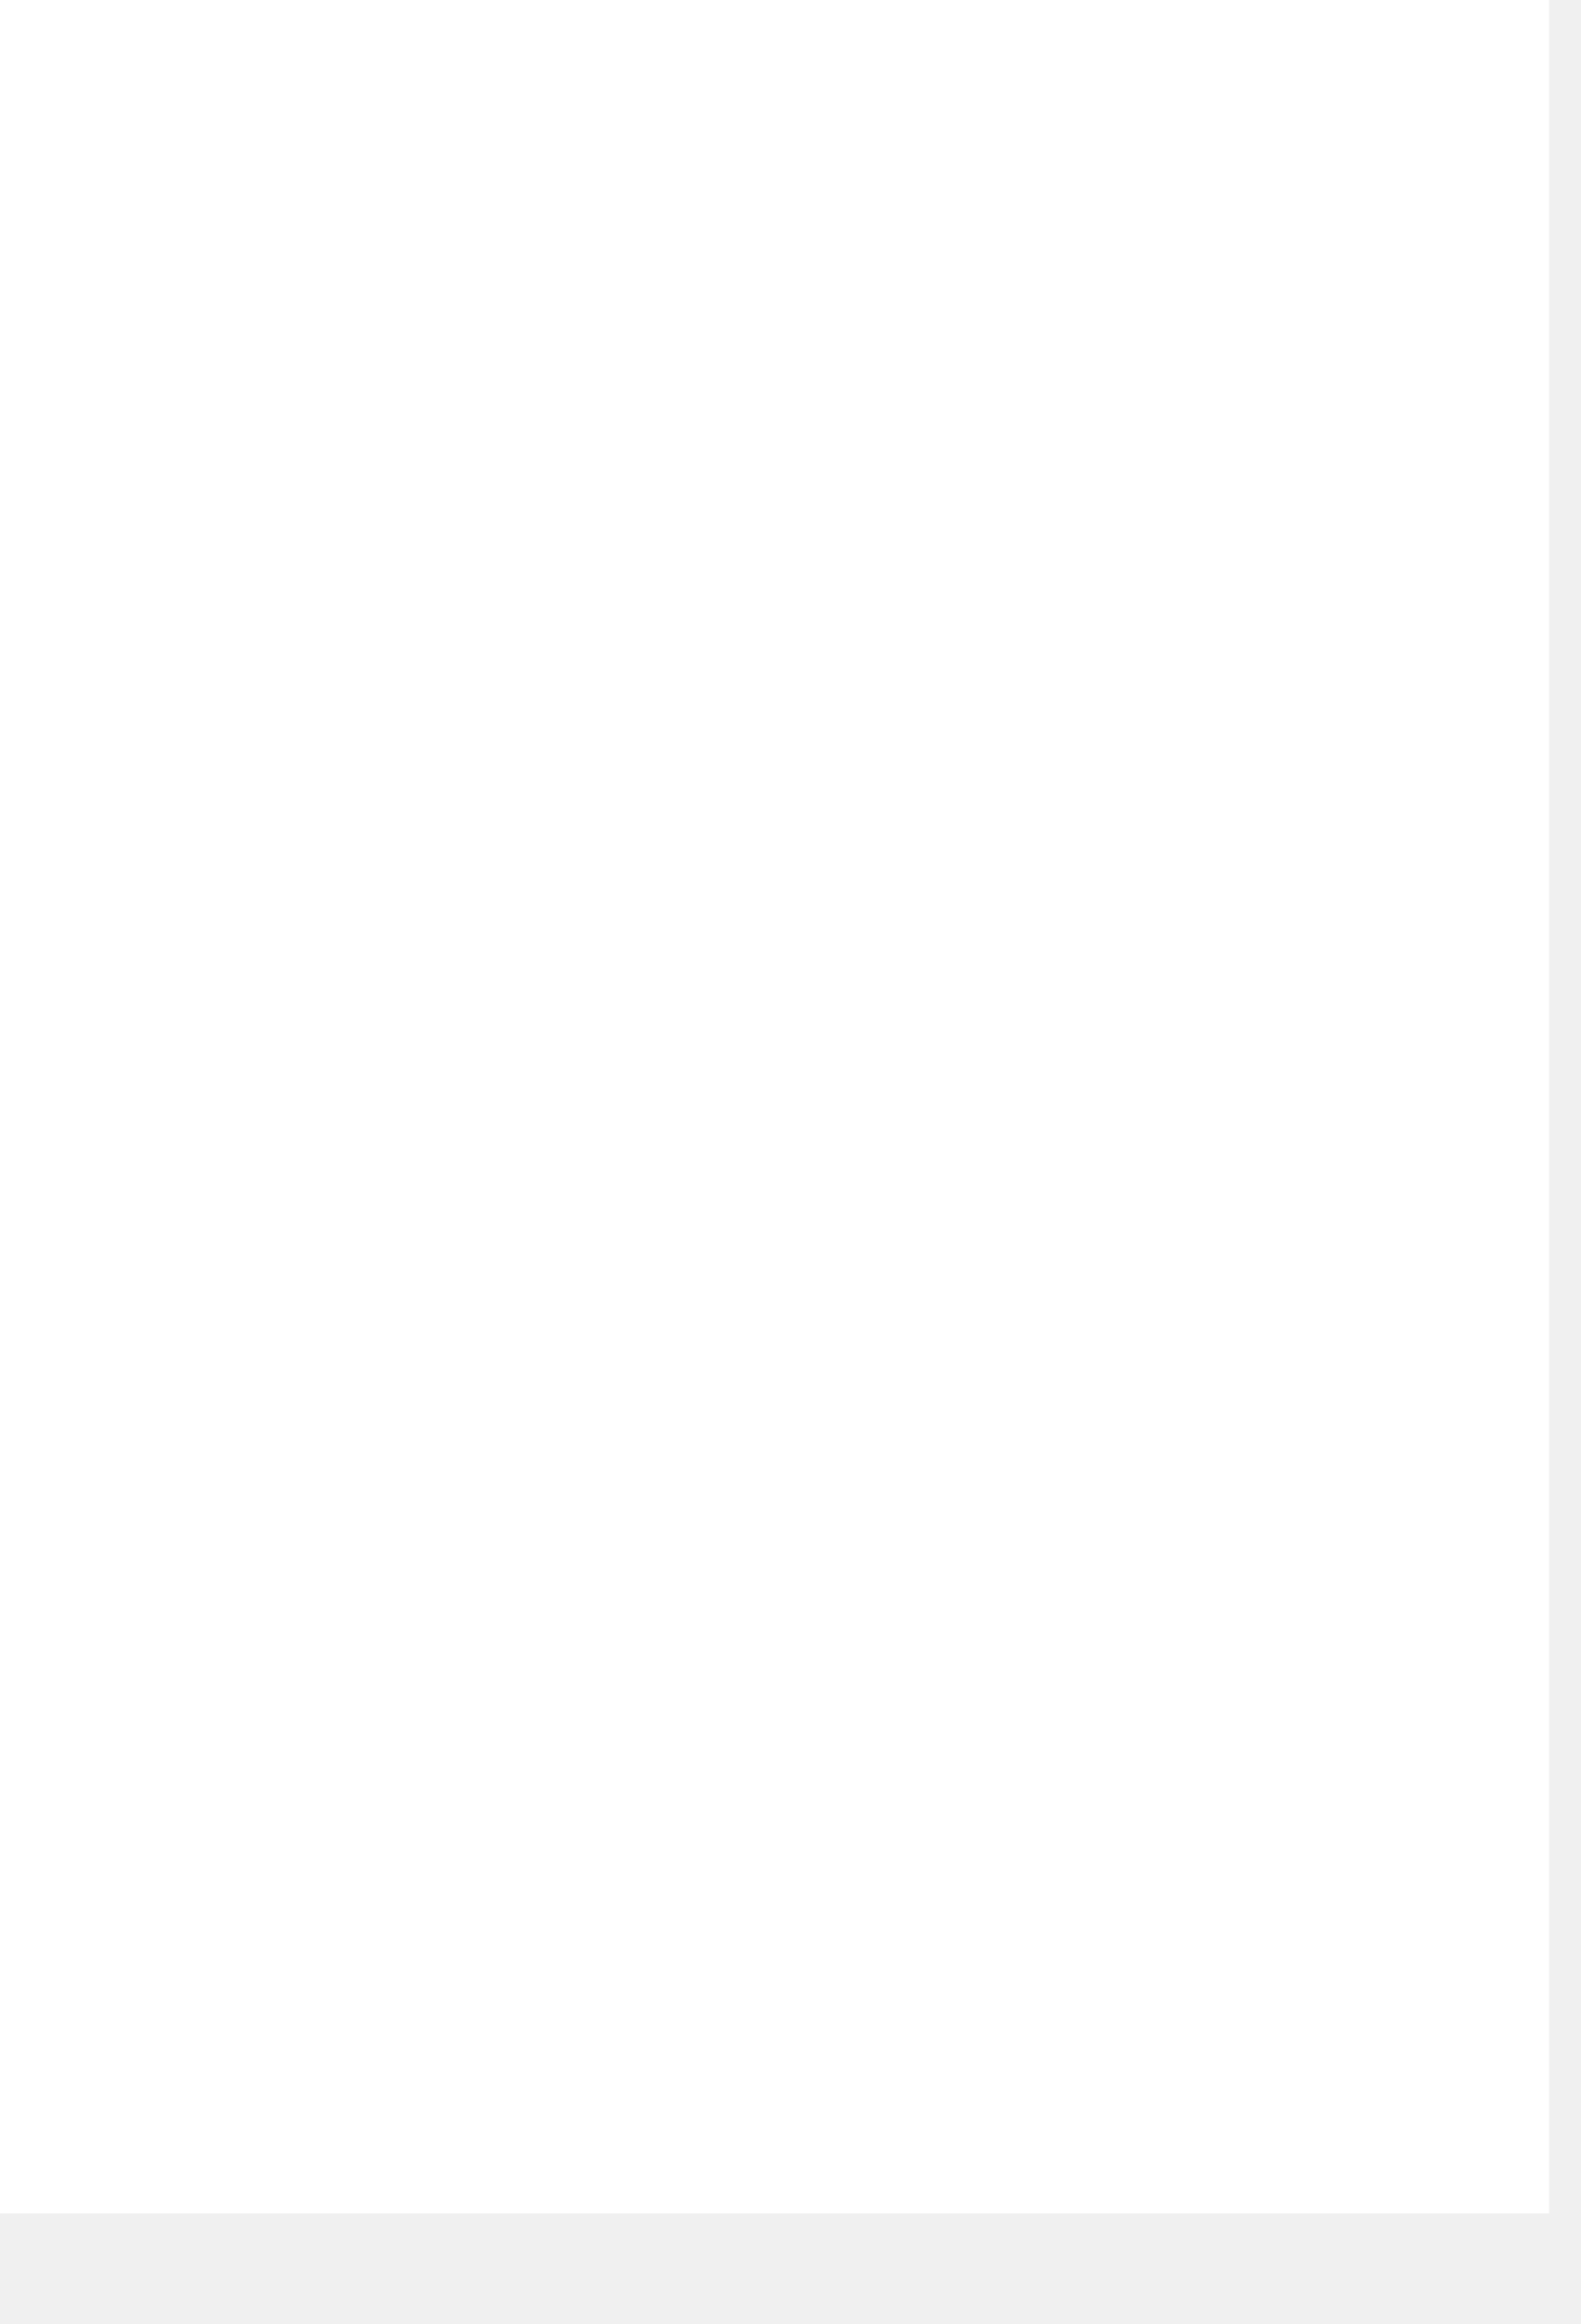
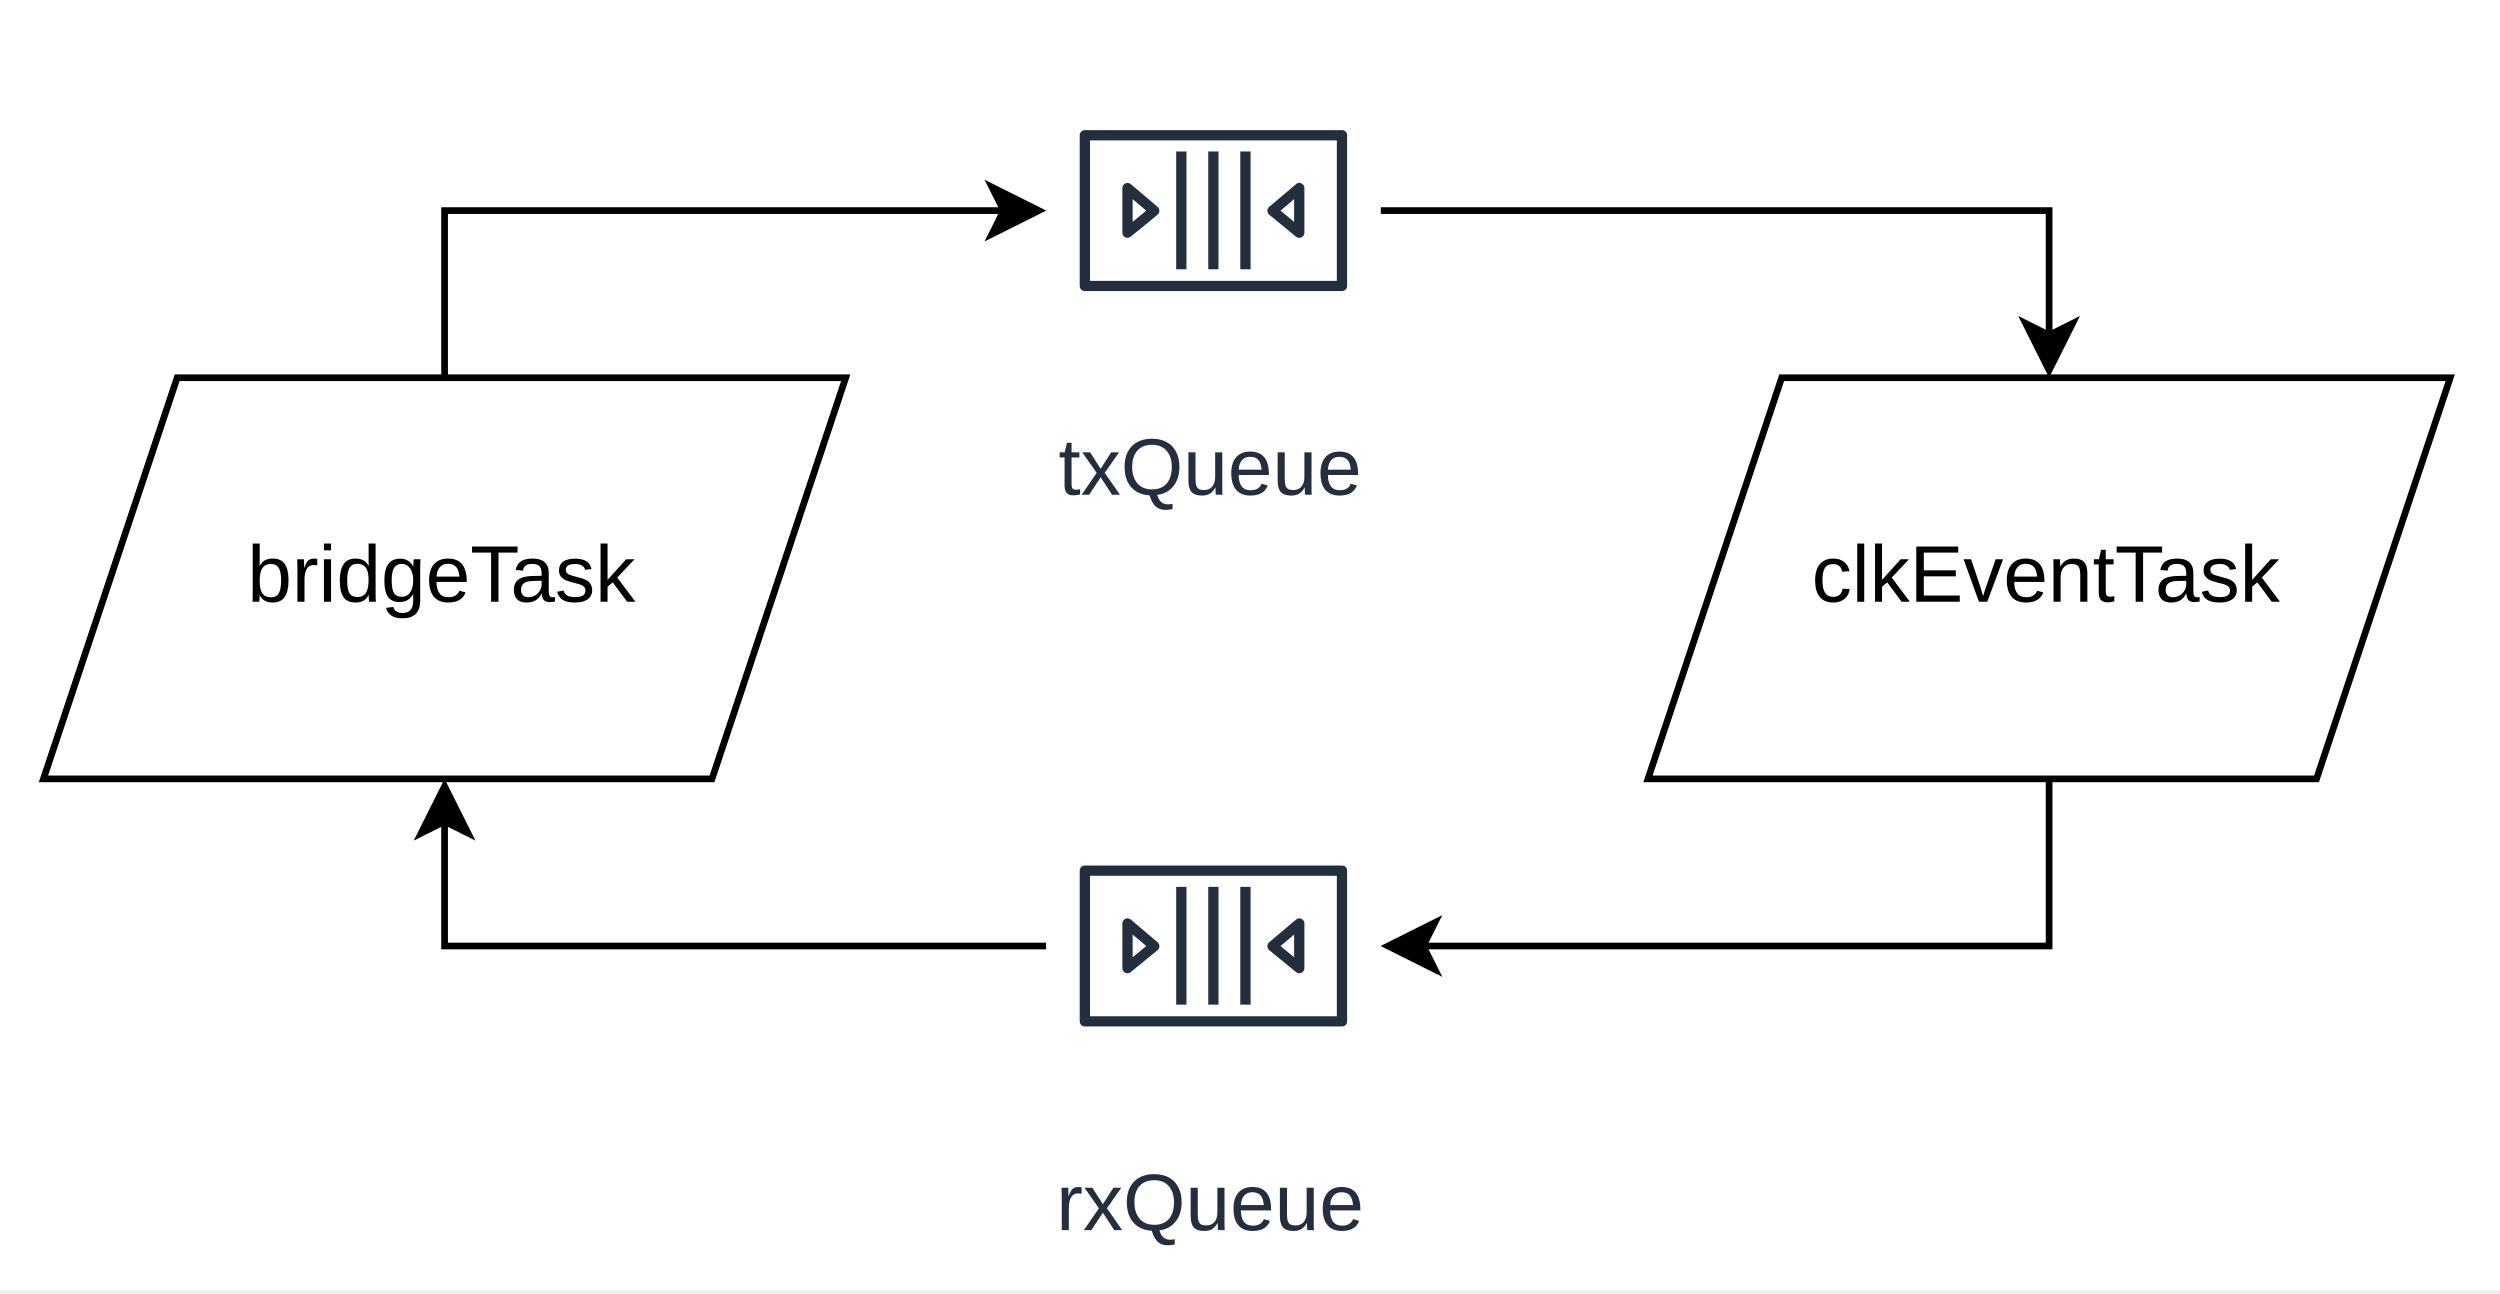
- <svg xmlns="http://www.w3.org/2000/svg" version="1.1" id="svg2" width="5.44" height="8" viewBox="0 0 5.44 8">
+ <svg xmlns="http://www.w3.org/2000/svg" version="1.1" id="svg2" width="353.28" height="182.72" viewBox="0 0 353.28 182.72">
  <defs id="defs6">
    <clipPath clipPathUnits="userSpaceOnUse" id="clipPath16">
-       <path d="M 0,0 H 16.667 V 23.81 H 0 Z" clip-rule="evenodd" id="path14" />
+       <path d="M 0,0 H 1104.167 V 569.797 H 0 Z" clip-rule="evenodd" id="path14" />
+     </clipPath>
+     <clipPath clipPathUnits="userSpaceOnUse" id="clipPath28">
+       <path d="M 0,0 H 1104.167 V 569.797 H 0 Z" clip-rule="evenodd" id="path26" />
    </clipPath>
  </defs>
-   <g id="g8" transform="scale(0.32)">
+   <g id="g8" transform="matrix(0.32,0,0,0.32,0,3.9013331e-6)">
    <g id="g10">
      <g id="g12" clip-path="url(#clipPath16)">
-         <g id="g18" transform="scale(2.380952)">
-           <path d="M 0,0 H 7 V 12 H 0 Z" style="fill:#ffffff;fill-opacity:1;fill-rule:nonzero;stroke:none" id="path20" />
+         <g id="g18" transform="scale(2.952317)">
+           <path d="M 0,0 H 374 V 194 H 0 Z" style="fill:#ffffff;fill-opacity:1;fill-rule:nonzero;stroke:none" id="path20" />
+         </g>
+       </g>
+     </g>
+     <g id="g22">
+       <g id="g24" clip-path="url(#clipPath28)">
+         <g id="g30" transform="matrix(2.952317,0,0,2.952317,1.476159,1.476159)">
+           <path d="M 6,116 26,56 h 100 l -20,60 z" style="fill:#ffffff;fill-opacity:1;fill-rule:nonzero;stroke:none" id="path32" />
+           <path d="M 6,116 26,56 h 100 l -20,60 z" style="fill:none;stroke:#000000;stroke-width:1;stroke-linecap:butt;stroke-linejoin:miter;stroke-miterlimit:10;stroke-dasharray:none;stroke-opacity:1" id="path34" />
+         </g>
+         <g id="g36" transform="scale(2.952347)">
+           <text xml:space="preserve" transform="translate(36.98438,90)" style="font-variant:normal;font-weight:normal;font-size:12px;font-family:'Liberation Sans';-inkscape-font-specification:LiberationSans;writing-mode:lr-tb;fill:#000000;fill-opacity:1;fill-rule:nonzero;stroke:none" id="text40">
+             <tspan x="0 6.674 10.67 13.336 20.01 26.684 33.357 39.357 46.031 52.031" y="0" id="tspan38">bridgeTask</tspan>
+           </text>
+         </g>
+         <g id="g42" transform="matrix(2.952317,0,0,2.952317,1.476159,1.476159)">
+           <path d="m 246,116 20,-60 h 100 l -20,60 z" style="fill:#ffffff;fill-opacity:1;fill-rule:nonzero;stroke:none" id="path44" />
+           <path d="m 246,116 20,-60 h 100 l -20,60 z" style="fill:none;stroke:#000000;stroke-width:1;stroke-linecap:butt;stroke-linejoin:miter;stroke-miterlimit:10;stroke-dasharray:none;stroke-opacity:1" id="path46" />
+         </g>
+         <g id="g48" transform="scale(2.952347)">
+           <text xml:space="preserve" transform="translate(270.9844,90)" style="font-variant:normal;font-weight:normal;font-size:12px;font-family:'Liberation Sans';-inkscape-font-specification:LiberationSans;writing-mode:lr-tb;fill:#000000;fill-opacity:1;fill-rule:nonzero;stroke:none" id="text52">
+             <tspan x="0 6 8.666 14.666 22.67 28.67 35.344 42.018 45.352 51.352 58.025 64.025" y="0" id="tspan50">clkEventTask</tspan>
+           </text>
+         </g>
+         <g id="g54" transform="matrix(2.952317,0,0,2.952317,1.476159,1.476159)">
+           <path d="M 206,31 H 306 V 49.63" style="fill:none;stroke:#000000;stroke-width:1;stroke-linecap:butt;stroke-linejoin:miter;stroke-miterlimit:10;stroke-dasharray:none;stroke-opacity:1" id="path56" />
+           <path d="m 306,54.88 -3.5,-7 3.5,1.75 3.5,-1.75 z" style="fill:#000000;fill-opacity:1;fill-rule:nonzero;stroke:none" id="path58" />
+           <path d="m 306,54.88 -3.5,-7 3.5,1.75 3.5,-1.75 z" style="fill:none;stroke:#000000;stroke-width:1;stroke-linecap:butt;stroke-linejoin:miter;stroke-miterlimit:10;stroke-dasharray:none;stroke-opacity:1" id="path60" />
+           <path d="m 156,6 h 50 v 50 h -50 z" style="fill:#ffffff;fill-opacity:1;fill-rule:nonzero;stroke:none" id="path62" />
+           <path d="m 161.77,18.96 c -0.42,0 -0.77,0.34 -0.77,0.77 v 22.54 c 0,0.43 0.35,0.77 0.77,0.77 h 38.46 c 0.43,0 0.77,-0.34 0.77,-0.77 V 19.73 c 0,-0.43 -0.34,-0.77 -0.77,-0.77 z M 162.54,20.5 h 36.92 v 21.01 h -36.92 z m 12.89,1.66 V 39.78 H 176.97 V 22.16 Z m 4.8,0 v 17.62 h 1.53 V 22.16 Z m 4.79,0 v 17.62 h 1.54 V 22.16 Z m -16.87,4.7 c -0.2,0 -0.4,0.08 -0.54,0.23 -0.15,0.14 -0.23,0.34 -0.23,0.54 v 6.68 c 0,0.3 0.17,0.57 0.44,0.7 0.27,0.12 0.59,0.08 0.82,-0.11 l 4,-3.28 c 0.17,-0.15 0.28,-0.36 0.28,-0.59 0,-0.23 -0.1,-0.45 -0.27,-0.59 l -4,-3.39 c -0.14,-0.12 -0.32,-0.19 -0.5,-0.19 z m 25.69,0 c -0.18,0 -0.36,0.07 -0.49,0.19 L 189.34,30.44 c -0.17,0.14 -0.27,0.36 -0.27,0.59 0.01,0.23 0.11,0.44 0.28,0.59 l 4,3.28 c 0.23,0.19 0.55,0.23 0.82,0.11 0.27,-0.13 0.44,-0.4 0.44,-0.7 V 27.63 C 194.61,27.43 194.53,27.23 194.38,27.09 c -0.14,-0.15 -0.34,-0.23 -0.54,-0.23 z m -24.92,2.43 2.03,1.72 -2.03,1.67 z m 24.15,0 V 32.68 l -2.03,-1.67 z" style="fill:#232f3e;fill-opacity:1;fill-rule:nonzero;stroke:none" id="path64" />
+         </g>
+         <g id="g66" transform="scale(2.952317)">
+           <text xml:space="preserve" transform="translate(158.3125,74)" style="font-variant:normal;font-weight:normal;font-size:12px;font-family:'Liberation Sans';-inkscape-font-specification:LiberationSans;writing-mode:lr-tb;fill:#232f3e;fill-opacity:1;fill-rule:nonzero;stroke:none" id="text70">
+             <tspan x="0 3.334 9.334 18.668 25.342 32.016 38.689" y="0" id="tspan68">txQueue</tspan>
+           </text>
+         </g>
+         <g id="g72" transform="matrix(2.952317,0,0,2.952317,1.476159,1.476159)">
+           <path d="M 66,56 V 31 h 83.63" style="fill:none;stroke:#000000;stroke-width:1;stroke-linecap:butt;stroke-linejoin:miter;stroke-miterlimit:10;stroke-dasharray:none;stroke-opacity:1" id="path74" />
+           <path d="m 154.88,31 -7,3.5 1.75,-3.5 -1.75,-3.5 z" style="fill:#000000;fill-opacity:1;fill-rule:nonzero;stroke:none" id="path76" />
+           <path d="m 154.88,31 -7,3.5 1.75,-3.5 -1.75,-3.5 z" style="fill:none;stroke:#000000;stroke-width:1;stroke-linecap:butt;stroke-linejoin:miter;stroke-miterlimit:10;stroke-dasharray:none;stroke-opacity:1" id="path78" />
+           <path d="M 156,141 H 66 v -18.63" style="fill:none;stroke:#000000;stroke-width:1;stroke-linecap:butt;stroke-linejoin:miter;stroke-miterlimit:10;stroke-dasharray:none;stroke-opacity:1" id="path80" />
+           <path d="m 66,117.12 3.5,7 -3.5,-1.75 -3.5,1.75 z" style="fill:#000000;fill-opacity:1;fill-rule:nonzero;stroke:none" id="path82" />
+           <path d="m 66,117.12 3.5,7 -3.5,-1.75 -3.5,1.75 z" style="fill:none;stroke:#000000;stroke-width:1;stroke-linecap:butt;stroke-linejoin:miter;stroke-miterlimit:10;stroke-dasharray:none;stroke-opacity:1" id="path84" />
+           <path d="m 156,116 h 50 v 50 h -50 z" style="fill:#ffffff;fill-opacity:1;fill-rule:nonzero;stroke:none" id="path86" />
+           <path d="m 161.77,128.96 c -0.42,0 -0.77,0.34 -0.77,0.77 v 22.54 c 0,0.43 0.35,0.77 0.77,0.77 h 38.46 c 0.43,0 0.77,-0.34 0.77,-0.77 v -22.54 c 0,-0.43 -0.34,-0.77 -0.77,-0.77 z m 0.77,1.54 h 36.92 v 21.01 h -36.92 z m 12.89,1.66 v 17.62 H 176.97 v -17.62 z m 4.8,0 v 17.62 h 1.53 v -17.62 z m 4.79,0 v 17.62 h 1.54 v -17.62 z m -16.87,4.7 c -0.2,0 -0.4,0.08 -0.54,0.23 -0.15,0.14 -0.23,0.34 -0.23,0.54 v 6.68 c 0,0.3 0.17,0.57 0.44,0.7 0.27,0.12 0.59,0.08 0.82,-0.11 l 4,-3.28 c 0.17,-0.15 0.28,-0.36 0.28,-0.59 0,-0.23 -0.1,-0.45 -0.27,-0.59 l -4,-3.39 c -0.14,-0.12 -0.32,-0.18 -0.5,-0.19 z m 25.69,0 c -0.18,0.01 -0.36,0.07 -0.49,0.19 l -4.01,3.39 c -0.17,0.14 -0.27,0.36 -0.27,0.59 0.01,0.23 0.11,0.44 0.28,0.59 l 4,3.28 c 0.23,0.19 0.55,0.23 0.82,0.11 0.27,-0.13 0.44,-0.4 0.44,-0.7 v -6.68 c 0,-0.2 -0.08,-0.4 -0.23,-0.54 -0.14,-0.14 -0.34,-0.23 -0.54,-0.23 z m -24.92,2.43 2.03,1.72 -2.03,1.67 z m 24.15,0 v 3.39 l -2.03,-1.67 z" style="fill:#232f3e;fill-opacity:1;fill-rule:nonzero;stroke:none" id="path88" />
+         </g>
+         <g id="g90" transform="scale(2.952317)">
+           <text xml:space="preserve" transform="translate(157.9844,184)" style="font-variant:normal;font-weight:normal;font-size:12px;font-family:'Liberation Sans';-inkscape-font-specification:LiberationSans;writing-mode:lr-tb;fill:#232f3e;fill-opacity:1;fill-rule:nonzero;stroke:none" id="text94">
+             <tspan x="0 3.996 9.996 19.33 26.004 32.678 39.352" y="0" id="tspan92">rxQueue</tspan>
+           </text>
+         </g>
+         <g id="g96" transform="matrix(2.952317,0,0,2.952317,1.476159,1.476159)">
+           <path d="m 306,116 v 25 h -93.63" style="fill:none;stroke:#000000;stroke-width:1;stroke-linecap:butt;stroke-linejoin:miter;stroke-miterlimit:10;stroke-dasharray:none;stroke-opacity:1" id="path98" />
+           <path d="m 207.12,141 7,-3.5 -1.75,3.5 1.75,3.5 z" style="fill:#000000;fill-opacity:1;fill-rule:nonzero;stroke:none" id="path100" />
+           <path d="m 207.12,141 7,-3.5 -1.75,3.5 1.75,3.5 z" style="fill:none;stroke:#000000;stroke-width:1;stroke-linecap:butt;stroke-linejoin:miter;stroke-miterlimit:10;stroke-dasharray:none;stroke-opacity:1" id="path102" />
        </g>
      </g>
    </g>
  </g>
</svg>
